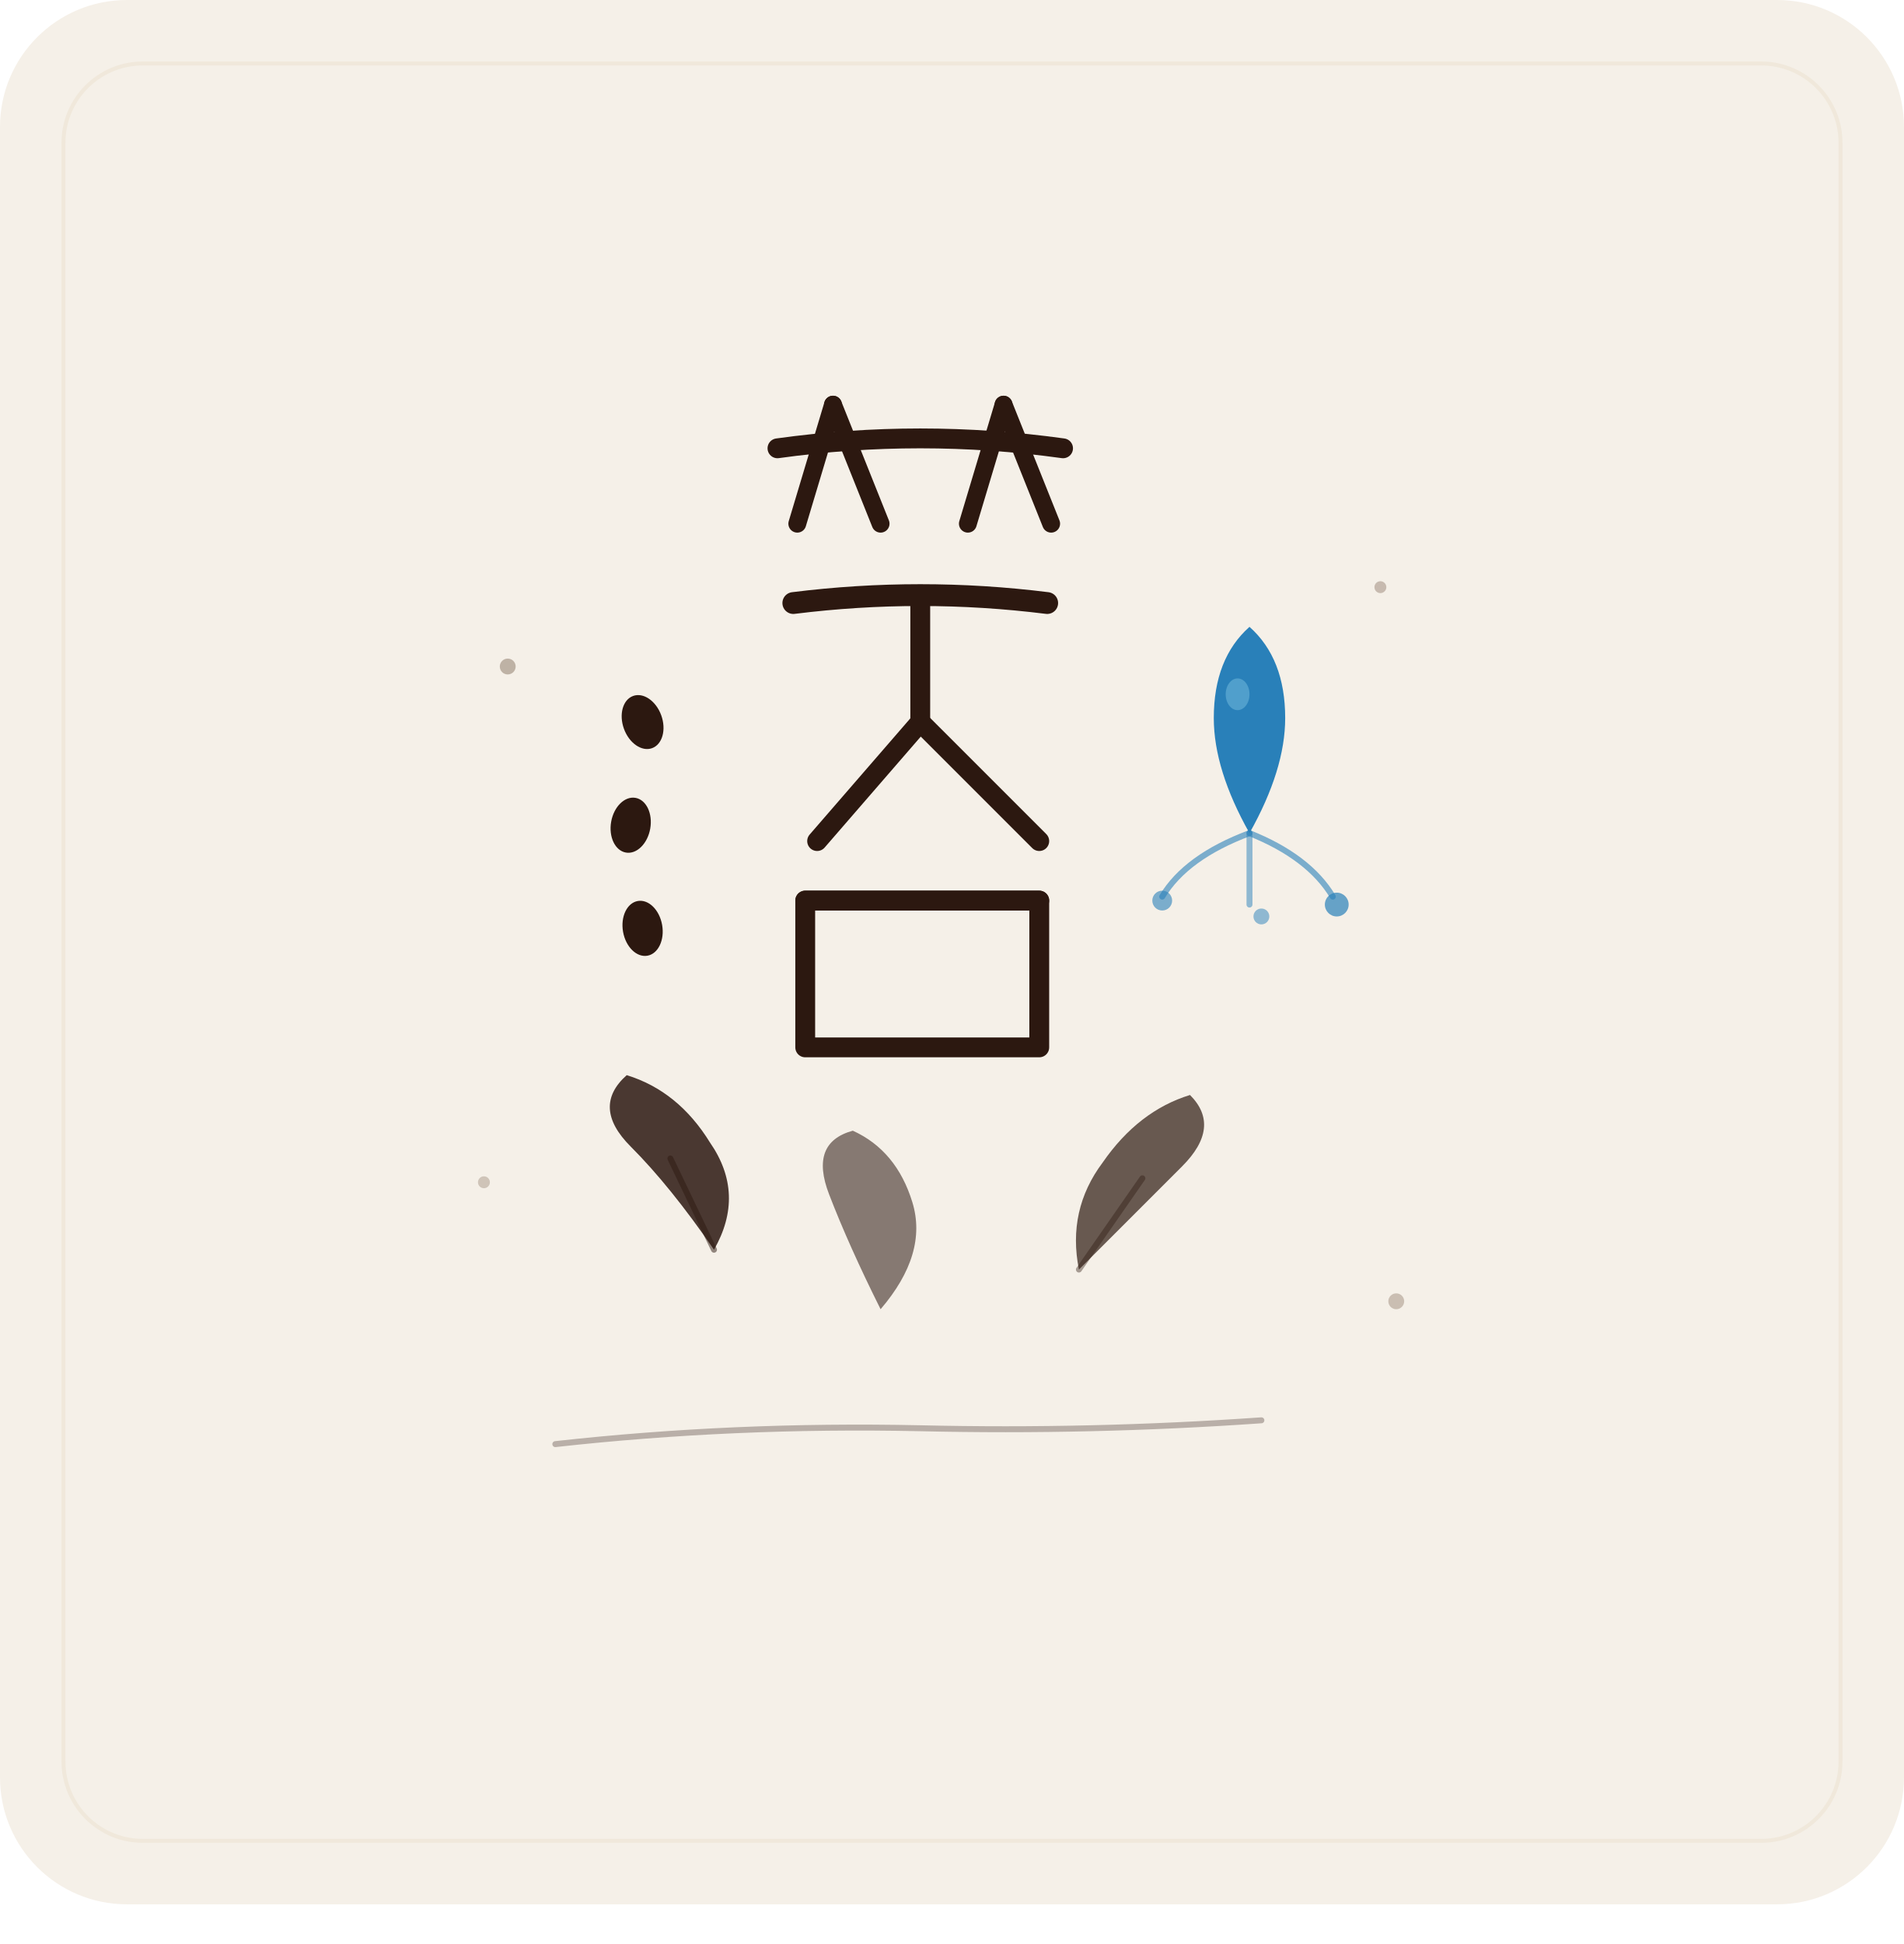
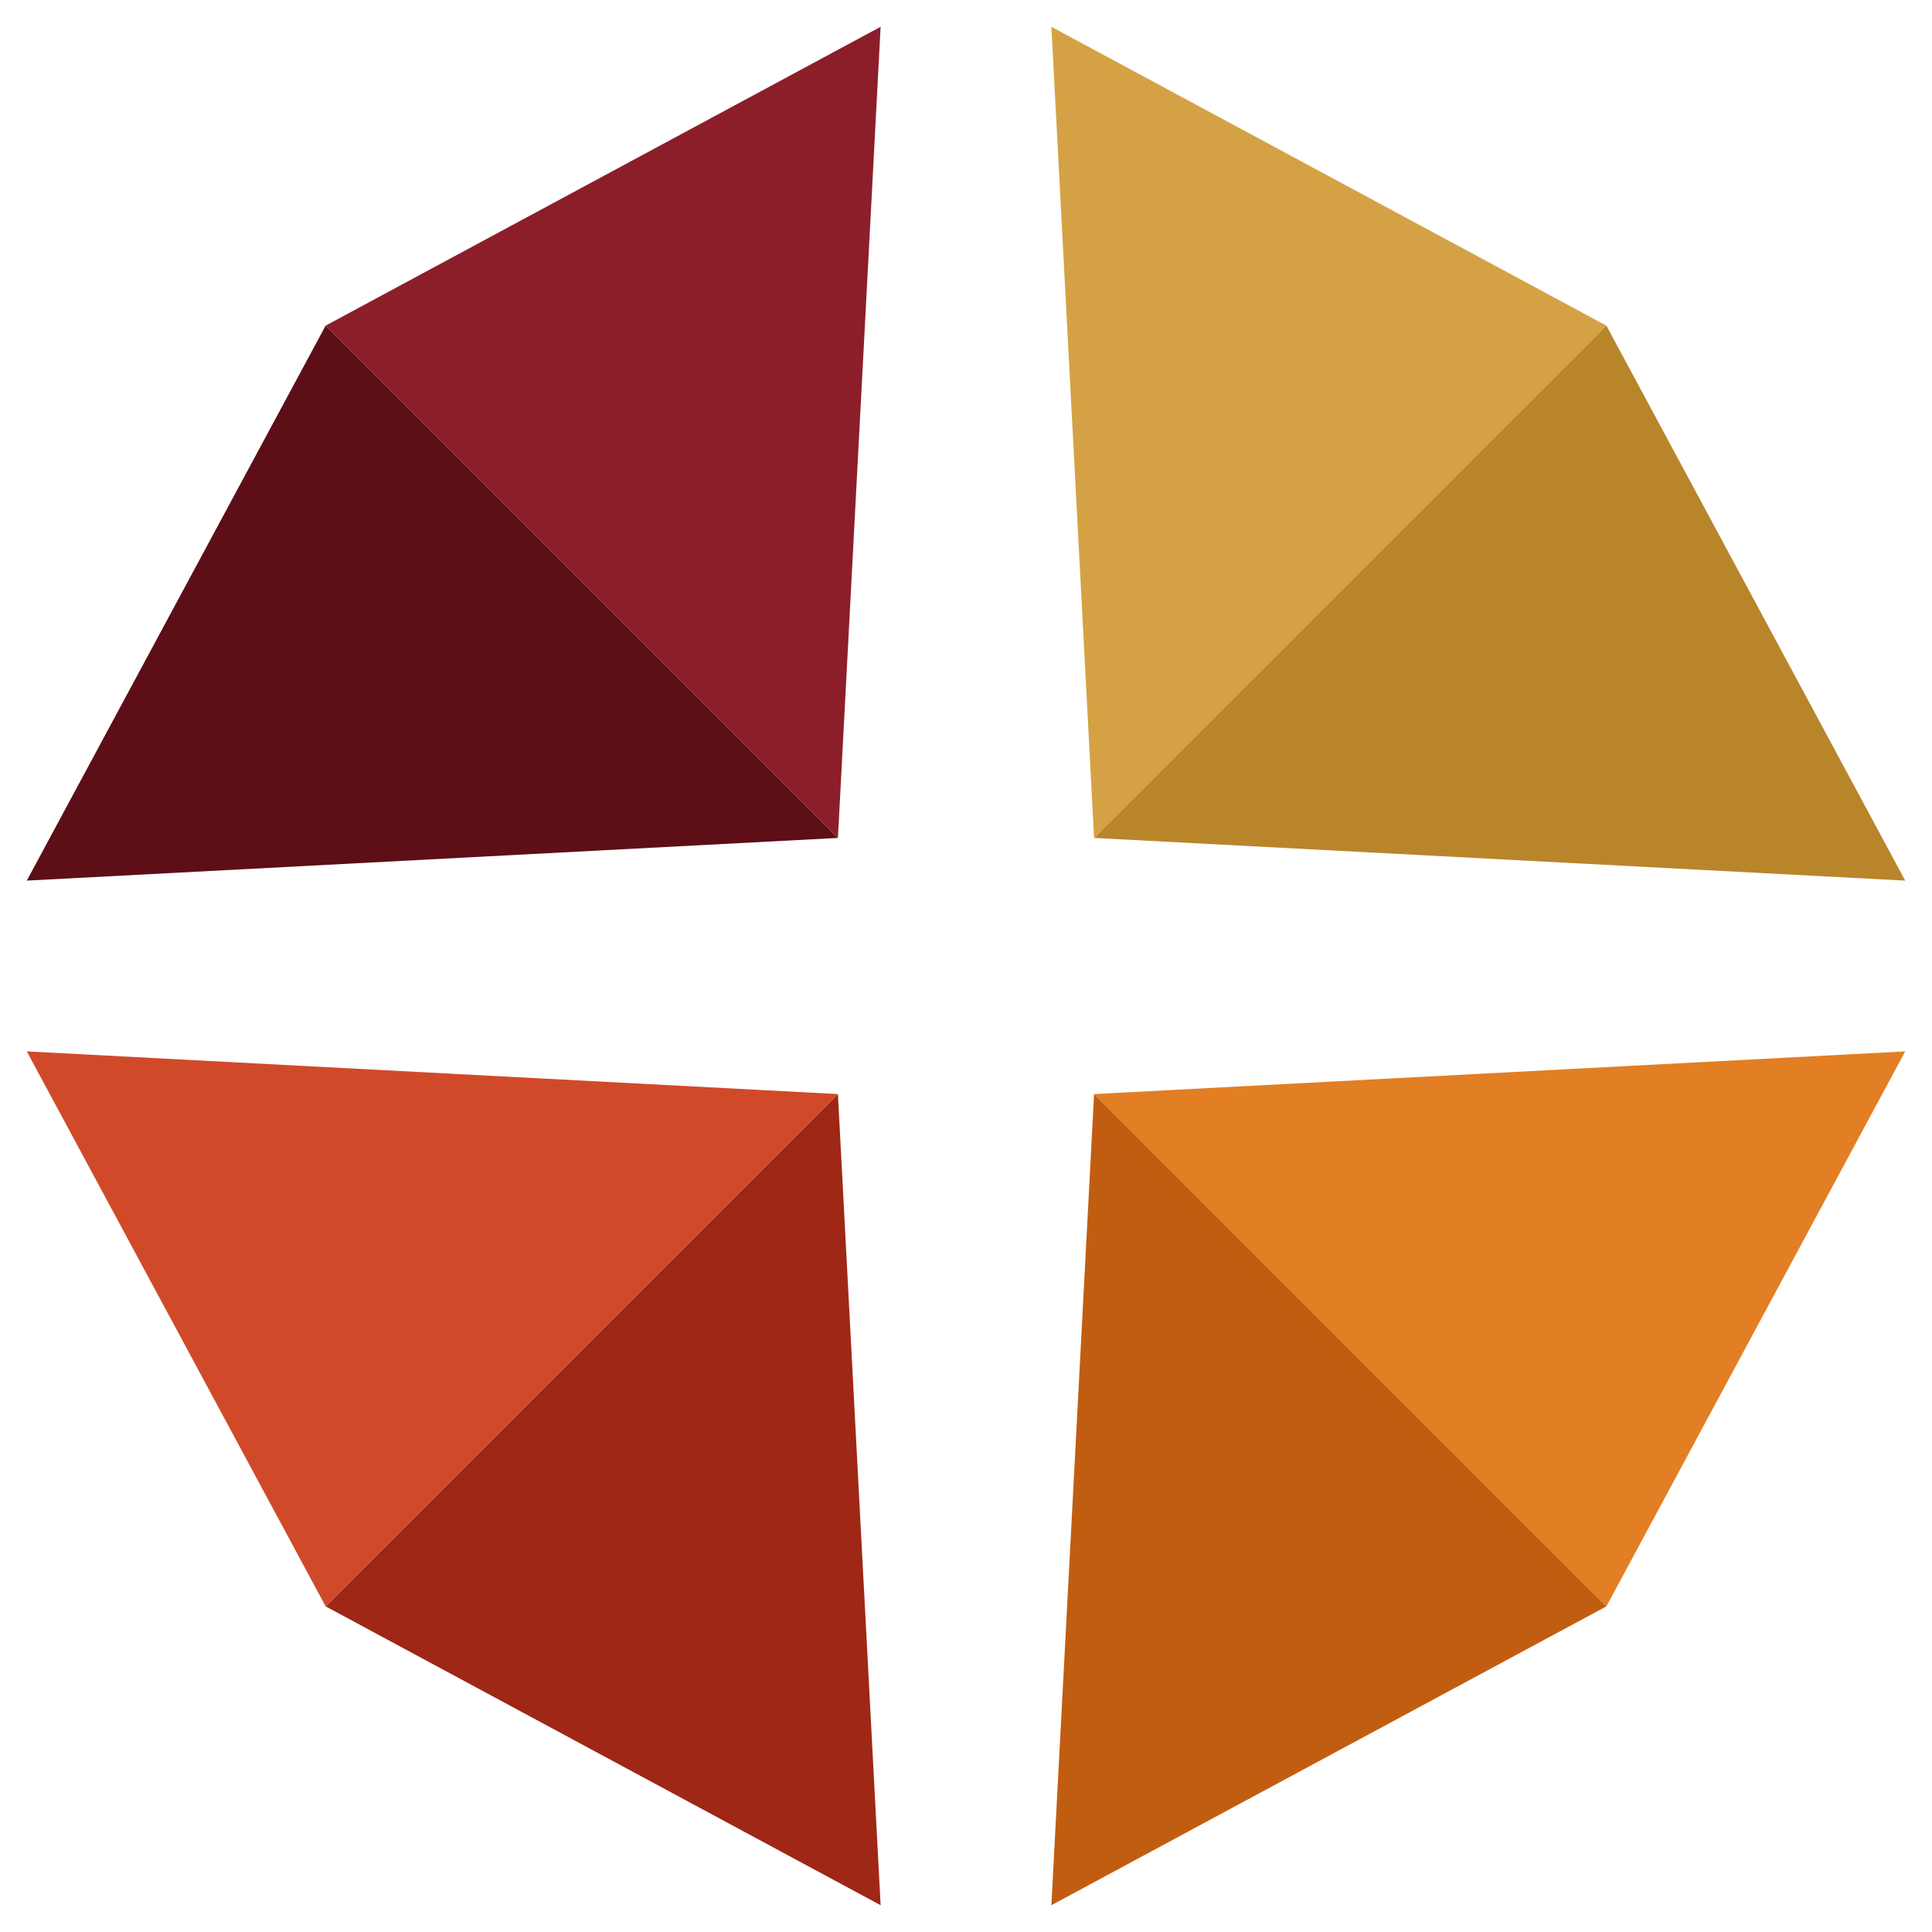
- <svg xmlns="http://www.w3.org/2000/svg" width="100%" viewBox="0 0 480 490">
-   <defs>
-     
-   </defs>
-   <rect x="0" y="0" width="480" height="480" rx="32" style="fill:rgb(245, 240, 232);stroke:none;color:rgb(0, 0, 0);stroke-width:1px;stroke-linecap:butt;stroke-linejoin:miter;opacity:1;font-family:&quot;Anthropic Sans&quot;, -apple-system, &quot;system-ui&quot;, &quot;Segoe UI&quot;, sans-serif;font-size:16px;font-weight:400;text-anchor:start;dominant-baseline:auto" />
-   <rect x="16" y="16" width="448" height="448" rx="20" fill="none" stroke="#c8a86818" stroke-width="1" style="fill:none;stroke:rgba(200, 168, 104, 0.094);color:rgb(0, 0, 0);stroke-width:1px;stroke-linecap:butt;stroke-linejoin:miter;opacity:1;font-family:&quot;Anthropic Sans&quot;, -apple-system, &quot;system-ui&quot;, &quot;Segoe UI&quot;, sans-serif;font-size:16px;font-weight:400;text-anchor:start;dominant-baseline:auto" />
-   <path d="M 210 102 L 201 132" stroke-width="4.5" style="fill:none;stroke:rgb(44, 24, 16);color:rgb(0, 0, 0);stroke-width:4.5px;stroke-linecap:round;stroke-linejoin:round;opacity:1;font-family:&quot;Anthropic Sans&quot;, -apple-system, &quot;system-ui&quot;, &quot;Segoe UI&quot;, sans-serif;font-size:16px;font-weight:400;text-anchor:start;dominant-baseline:auto" />
-   <path d="M 210 102 L 222 132" stroke-width="4.5" style="fill:none;stroke:rgb(44, 24, 16);color:rgb(0, 0, 0);stroke-width:4.5px;stroke-linecap:round;stroke-linejoin:round;opacity:1;font-family:&quot;Anthropic Sans&quot;, -apple-system, &quot;system-ui&quot;, &quot;Segoe UI&quot;, sans-serif;font-size:16px;font-weight:400;text-anchor:start;dominant-baseline:auto" />
-   <path d="M 253 102 L 244 132" stroke-width="4.5" style="fill:none;stroke:rgb(44, 24, 16);color:rgb(0, 0, 0);stroke-width:4.5px;stroke-linecap:round;stroke-linejoin:round;opacity:1;font-family:&quot;Anthropic Sans&quot;, -apple-system, &quot;system-ui&quot;, &quot;Segoe UI&quot;, sans-serif;font-size:16px;font-weight:400;text-anchor:start;dominant-baseline:auto" />
-   <path d="M 253 102 L 265 132" stroke-width="4.5" style="fill:none;stroke:rgb(44, 24, 16);color:rgb(0, 0, 0);stroke-width:4.5px;stroke-linecap:round;stroke-linejoin:round;opacity:1;font-family:&quot;Anthropic Sans&quot;, -apple-system, &quot;system-ui&quot;, &quot;Segoe UI&quot;, sans-serif;font-size:16px;font-weight:400;text-anchor:start;dominant-baseline:auto" />
-   <path d="M 196 113 Q 232 108 268 113" stroke-width="5" style="fill:none;stroke:rgb(44, 24, 16);color:rgb(0, 0, 0);stroke-width:5px;stroke-linecap:round;stroke-linejoin:round;opacity:1;font-family:&quot;Anthropic Sans&quot;, -apple-system, &quot;system-ui&quot;, &quot;Segoe UI&quot;, sans-serif;font-size:16px;font-weight:400;text-anchor:start;dominant-baseline:auto" />
-   <ellipse cx="162" cy="182" rx="5" ry="7" transform="rotate(-20,162,182)" style="fill:rgb(44, 24, 16);stroke:none;color:rgb(0, 0, 0);stroke-width:1px;stroke-linecap:butt;stroke-linejoin:miter;opacity:1;font-family:&quot;Anthropic Sans&quot;, -apple-system, &quot;system-ui&quot;, &quot;Segoe UI&quot;, sans-serif;font-size:16px;font-weight:400;text-anchor:start;dominant-baseline:auto" />
-   <ellipse cx="159" cy="208" rx="5" ry="7" transform="rotate(10,159,208)" style="fill:rgb(44, 24, 16);stroke:none;color:rgb(0, 0, 0);stroke-width:1px;stroke-linecap:butt;stroke-linejoin:miter;opacity:1;font-family:&quot;Anthropic Sans&quot;, -apple-system, &quot;system-ui&quot;, &quot;Segoe UI&quot;, sans-serif;font-size:16px;font-weight:400;text-anchor:start;dominant-baseline:auto" />
-   <ellipse cx="162" cy="234" rx="5" ry="7" transform="rotate(-10,162,234)" style="fill:rgb(44, 24, 16);stroke:none;color:rgb(0, 0, 0);stroke-width:1px;stroke-linecap:butt;stroke-linejoin:miter;opacity:1;font-family:&quot;Anthropic Sans&quot;, -apple-system, &quot;system-ui&quot;, &quot;Segoe UI&quot;, sans-serif;font-size:16px;font-weight:400;text-anchor:start;dominant-baseline:auto" />
-   <path d="M 200 152 Q 232 148 264 152" stroke-width="5.5" style="fill:none;stroke:rgb(44, 24, 16);color:rgb(0, 0, 0);stroke-width:5.5px;stroke-linecap:round;stroke-linejoin:round;opacity:1;font-family:&quot;Anthropic Sans&quot;, -apple-system, &quot;system-ui&quot;, &quot;Segoe UI&quot;, sans-serif;font-size:16px;font-weight:400;text-anchor:start;dominant-baseline:auto" />
-   <path d="M 232 152 L 232 182" stroke-width="5" style="fill:none;stroke:rgb(44, 24, 16);color:rgb(0, 0, 0);stroke-width:5px;stroke-linecap:round;stroke-linejoin:round;opacity:1;font-family:&quot;Anthropic Sans&quot;, -apple-system, &quot;system-ui&quot;, &quot;Segoe UI&quot;, sans-serif;font-size:16px;font-weight:400;text-anchor:start;dominant-baseline:auto" />
-   <path d="M 232 182 L 206 212" stroke-width="5" style="fill:none;stroke:rgb(44, 24, 16);color:rgb(0, 0, 0);stroke-width:5px;stroke-linecap:round;stroke-linejoin:round;opacity:1;font-family:&quot;Anthropic Sans&quot;, -apple-system, &quot;system-ui&quot;, &quot;Segoe UI&quot;, sans-serif;font-size:16px;font-weight:400;text-anchor:start;dominant-baseline:auto" />
-   <path d="M 232 182 L 262 212" stroke-width="5" style="fill:none;stroke:rgb(44, 24, 16);color:rgb(0, 0, 0);stroke-width:5px;stroke-linecap:round;stroke-linejoin:round;opacity:1;font-family:&quot;Anthropic Sans&quot;, -apple-system, &quot;system-ui&quot;, &quot;Segoe UI&quot;, sans-serif;font-size:16px;font-weight:400;text-anchor:start;dominant-baseline:auto" />
-   <path d="M 203 227 L 203 264 L 262 264 L 262 227 Z" stroke-width="5" style="fill:none;stroke:rgb(44, 24, 16);color:rgb(0, 0, 0);stroke-width:5px;stroke-linecap:round;stroke-linejoin:round;opacity:1;font-family:&quot;Anthropic Sans&quot;, -apple-system, &quot;system-ui&quot;, &quot;Segoe UI&quot;, sans-serif;font-size:16px;font-weight:400;text-anchor:start;dominant-baseline:auto" />
-   <path d="M 203 227 L 262 227" stroke-width="5" style="fill:none;stroke:rgb(44, 24, 16);color:rgb(0, 0, 0);stroke-width:5px;stroke-linecap:round;stroke-linejoin:round;opacity:1;font-family:&quot;Anthropic Sans&quot;, -apple-system, &quot;system-ui&quot;, &quot;Segoe UI&quot;, sans-serif;font-size:16px;font-weight:400;text-anchor:start;dominant-baseline:auto" />
-   <path d="M 180 315 Q 169 299 159 289 Q 149 279 158 271 Q 171 275 179 288 Q 188 301 180 315 Z" opacity="0.85" style="fill:rgb(44, 24, 16);stroke:none;color:rgb(0, 0, 0);stroke-width:1px;stroke-linecap:butt;stroke-linejoin:miter;opacity:0.85;font-family:&quot;Anthropic Sans&quot;, -apple-system, &quot;system-ui&quot;, &quot;Segoe UI&quot;, sans-serif;font-size:16px;font-weight:400;text-anchor:start;dominant-baseline:auto" />
-   <path d="M 169 292 L 180 315" stroke-width="1.5" opacity="0.5" style="fill:none;stroke:rgb(44, 24, 16);color:rgb(0, 0, 0);stroke-width:1.5px;stroke-linecap:round;stroke-linejoin:round;opacity:0.5;font-family:&quot;Anthropic Sans&quot;, -apple-system, &quot;system-ui&quot;, &quot;Segoe UI&quot;, sans-serif;font-size:16px;font-weight:400;text-anchor:start;dominant-baseline:auto" />
-   <path d="M 272 320 Q 288 304 298 294 Q 308 284 300 276 Q 287 280 278 293 Q 269 305 272 320 Z" opacity="0.7" style="fill:rgb(44, 24, 16);stroke:none;color:rgb(0, 0, 0);stroke-width:1px;stroke-linecap:butt;stroke-linejoin:miter;opacity:0.7;font-family:&quot;Anthropic Sans&quot;, -apple-system, &quot;system-ui&quot;, &quot;Segoe UI&quot;, sans-serif;font-size:16px;font-weight:400;text-anchor:start;dominant-baseline:auto" />
-   <path d="M 288 297 L 272 320" stroke-width="1.5" opacity="0.4" style="fill:none;stroke:rgb(44, 24, 16);color:rgb(0, 0, 0);stroke-width:1.5px;stroke-linecap:round;stroke-linejoin:round;opacity:0.4;font-family:&quot;Anthropic Sans&quot;, -apple-system, &quot;system-ui&quot;, &quot;Segoe UI&quot;, sans-serif;font-size:16px;font-weight:400;text-anchor:start;dominant-baseline:auto" />
-   <path d="M 222 330 Q 214 314 209 301 Q 204 288 215 285 Q 226 290 230 303 Q 234 316 222 330 Z" opacity="0.55" style="fill:rgb(44, 24, 16);stroke:none;color:rgb(0, 0, 0);stroke-width:1px;stroke-linecap:butt;stroke-linejoin:miter;opacity:0.55;font-family:&quot;Anthropic Sans&quot;, -apple-system, &quot;system-ui&quot;, &quot;Segoe UI&quot;, sans-serif;font-size:16px;font-weight:400;text-anchor:start;dominant-baseline:auto" />
-   <path d="M 140 364 Q 185 359 232 360 Q 275 361 318 358" stroke-width="1.5" opacity="0.3" style="fill:none;stroke:rgb(44, 24, 16);color:rgb(0, 0, 0);stroke-width:1.5px;stroke-linecap:round;stroke-linejoin:round;opacity:0.3;font-family:&quot;Anthropic Sans&quot;, -apple-system, &quot;system-ui&quot;, &quot;Segoe UI&quot;, sans-serif;font-size:16px;font-weight:400;text-anchor:start;dominant-baseline:auto" />
-   <path d="M 315 210 Q 306 194 306 181 Q 306 166 315 158 Q 324 166 324 181 Q 324 194 315 210 Z" style="fill:rgb(41, 128, 185);stroke:none;color:rgb(0, 0, 0);stroke-width:1px;stroke-linecap:butt;stroke-linejoin:miter;opacity:1;font-family:&quot;Anthropic Sans&quot;, -apple-system, &quot;system-ui&quot;, &quot;Segoe UI&quot;, sans-serif;font-size:16px;font-weight:400;text-anchor:start;dominant-baseline:auto" />
-   <ellipse cx="312" cy="175" rx="3" ry="4" style="fill:rgb(106, 180, 216);stroke:none;color:rgb(0, 0, 0);stroke-width:1px;stroke-linecap:butt;stroke-linejoin:miter;opacity:0.6;font-family:&quot;Anthropic Sans&quot;, -apple-system, &quot;system-ui&quot;, &quot;Segoe UI&quot;, sans-serif;font-size:16px;font-weight:400;text-anchor:start;dominant-baseline:auto" />
-   <path d="M 315 210 Q 330 216 336 226" stroke-width="1.5" opacity="0.6" style="fill:none;stroke:rgb(41, 128, 185);color:rgb(0, 0, 0);stroke-width:1.5px;stroke-linecap:round;stroke-linejoin:miter;opacity:0.6;font-family:&quot;Anthropic Sans&quot;, -apple-system, &quot;system-ui&quot;, &quot;Segoe UI&quot;, sans-serif;font-size:16px;font-weight:400;text-anchor:start;dominant-baseline:auto" />
-   <path d="M 315 210 Q 299 216 293 226" stroke-width="1.5" opacity="0.6" style="fill:none;stroke:rgb(41, 128, 185);color:rgb(0, 0, 0);stroke-width:1.5px;stroke-linecap:round;stroke-linejoin:miter;opacity:0.6;font-family:&quot;Anthropic Sans&quot;, -apple-system, &quot;system-ui&quot;, &quot;Segoe UI&quot;, sans-serif;font-size:16px;font-weight:400;text-anchor:start;dominant-baseline:auto" />
-   <path d="M 315 210 L 315 228" stroke-width="1.5" opacity="0.5" style="fill:none;stroke:rgb(41, 128, 185);color:rgb(0, 0, 0);stroke-width:1.5px;stroke-linecap:round;stroke-linejoin:miter;opacity:0.5;font-family:&quot;Anthropic Sans&quot;, -apple-system, &quot;system-ui&quot;, &quot;Segoe UI&quot;, sans-serif;font-size:16px;font-weight:400;text-anchor:start;dominant-baseline:auto" />
-   <circle cx="337" cy="228" r="3" opacity="0.7" style="fill:rgb(41, 128, 185);stroke:none;color:rgb(0, 0, 0);stroke-width:1px;stroke-linecap:butt;stroke-linejoin:miter;opacity:0.7;font-family:&quot;Anthropic Sans&quot;, -apple-system, &quot;system-ui&quot;, &quot;Segoe UI&quot;, sans-serif;font-size:16px;font-weight:400;text-anchor:start;dominant-baseline:auto" />
-   <circle cx="293" cy="227" r="2.5" opacity="0.6" style="fill:rgb(41, 128, 185);stroke:none;color:rgb(0, 0, 0);stroke-width:1px;stroke-linecap:butt;stroke-linejoin:miter;opacity:0.6;font-family:&quot;Anthropic Sans&quot;, -apple-system, &quot;system-ui&quot;, &quot;Segoe UI&quot;, sans-serif;font-size:16px;font-weight:400;text-anchor:start;dominant-baseline:auto" />
-   <circle cx="318" cy="231" r="2" opacity="0.5" style="fill:rgb(41, 128, 185);stroke:none;color:rgb(0, 0, 0);stroke-width:1px;stroke-linecap:butt;stroke-linejoin:miter;opacity:0.5;font-family:&quot;Anthropic Sans&quot;, -apple-system, &quot;system-ui&quot;, &quot;Segoe UI&quot;, sans-serif;font-size:16px;font-weight:400;text-anchor:start;dominant-baseline:auto" />
-   <circle cx="128" cy="168" r="2" opacity="0.35" style="fill:rgb(90, 62, 40);stroke:none;color:rgb(0, 0, 0);stroke-width:1px;stroke-linecap:butt;stroke-linejoin:miter;opacity:0.35;font-family:&quot;Anthropic Sans&quot;, -apple-system, &quot;system-ui&quot;, &quot;Segoe UI&quot;, sans-serif;font-size:16px;font-weight:400;text-anchor:start;dominant-baseline:auto" />
-   <circle cx="348" cy="148" r="1.5" opacity="0.3" style="fill:rgb(90, 62, 40);stroke:none;color:rgb(0, 0, 0);stroke-width:1px;stroke-linecap:butt;stroke-linejoin:miter;opacity:0.3;font-family:&quot;Anthropic Sans&quot;, -apple-system, &quot;system-ui&quot;, &quot;Segoe UI&quot;, sans-serif;font-size:16px;font-weight:400;text-anchor:start;dominant-baseline:auto" />
-   <circle cx="122" cy="298" r="1.5" opacity="0.25" style="fill:rgb(90, 62, 40);stroke:none;color:rgb(0, 0, 0);stroke-width:1px;stroke-linecap:butt;stroke-linejoin:miter;opacity:0.25;font-family:&quot;Anthropic Sans&quot;, -apple-system, &quot;system-ui&quot;, &quot;Segoe UI&quot;, sans-serif;font-size:16px;font-weight:400;text-anchor:start;dominant-baseline:auto" />
-   <circle cx="352" cy="328" r="2" opacity="0.28" style="fill:rgb(90, 62, 40);stroke:none;color:rgb(0, 0, 0);stroke-width:1px;stroke-linecap:butt;stroke-linejoin:miter;opacity:0.28;font-family:&quot;Anthropic Sans&quot;, -apple-system, &quot;system-ui&quot;, &quot;Segoe UI&quot;, sans-serif;font-size:16px;font-weight:400;text-anchor:start;dominant-baseline:auto" />
+ <svg xmlns="http://www.w3.org/2000/svg" viewBox="0 0 32 32" width="100%" height="100%">
+   <g transform="translate(16, 16)">
+     <g transform="rotate(45)">
+       <path d="M 0,-3 L -10,-12 L 0,-15 Z" fill="#D4A245" />
+       <path d="M 0,-3 L 0,-15 L 10,-12 Z" fill="#B8852B" />
+     </g>
+     <g transform="rotate(135)">
+       <path d="M 0,-3 L -10,-12 L 0,-15 Z" fill="#E27E23" />
+       <path d="M 0,-3 L 0,-15 L 10,-12 Z" fill="#C15D11" />
+     </g>
+     <g transform="rotate(225)">
+       <path d="M 0,-3 L -10,-12 L 0,-15 Z" fill="#9F2716" />
+       <path d="M 0,-3 L 0,-15 L 10,-12 Z" fill="#D04A2A" />
+     </g>
+     <g transform="rotate(315)">
+       <path d="M 0,-3 L -10,-12 L 0,-15 Z" fill="#5D0E17" />
+       <path d="M 0,-3 L 0,-15 L 10,-12 Z" fill="#8C1E2A" />
+     </g>
+   </g>
</svg>
